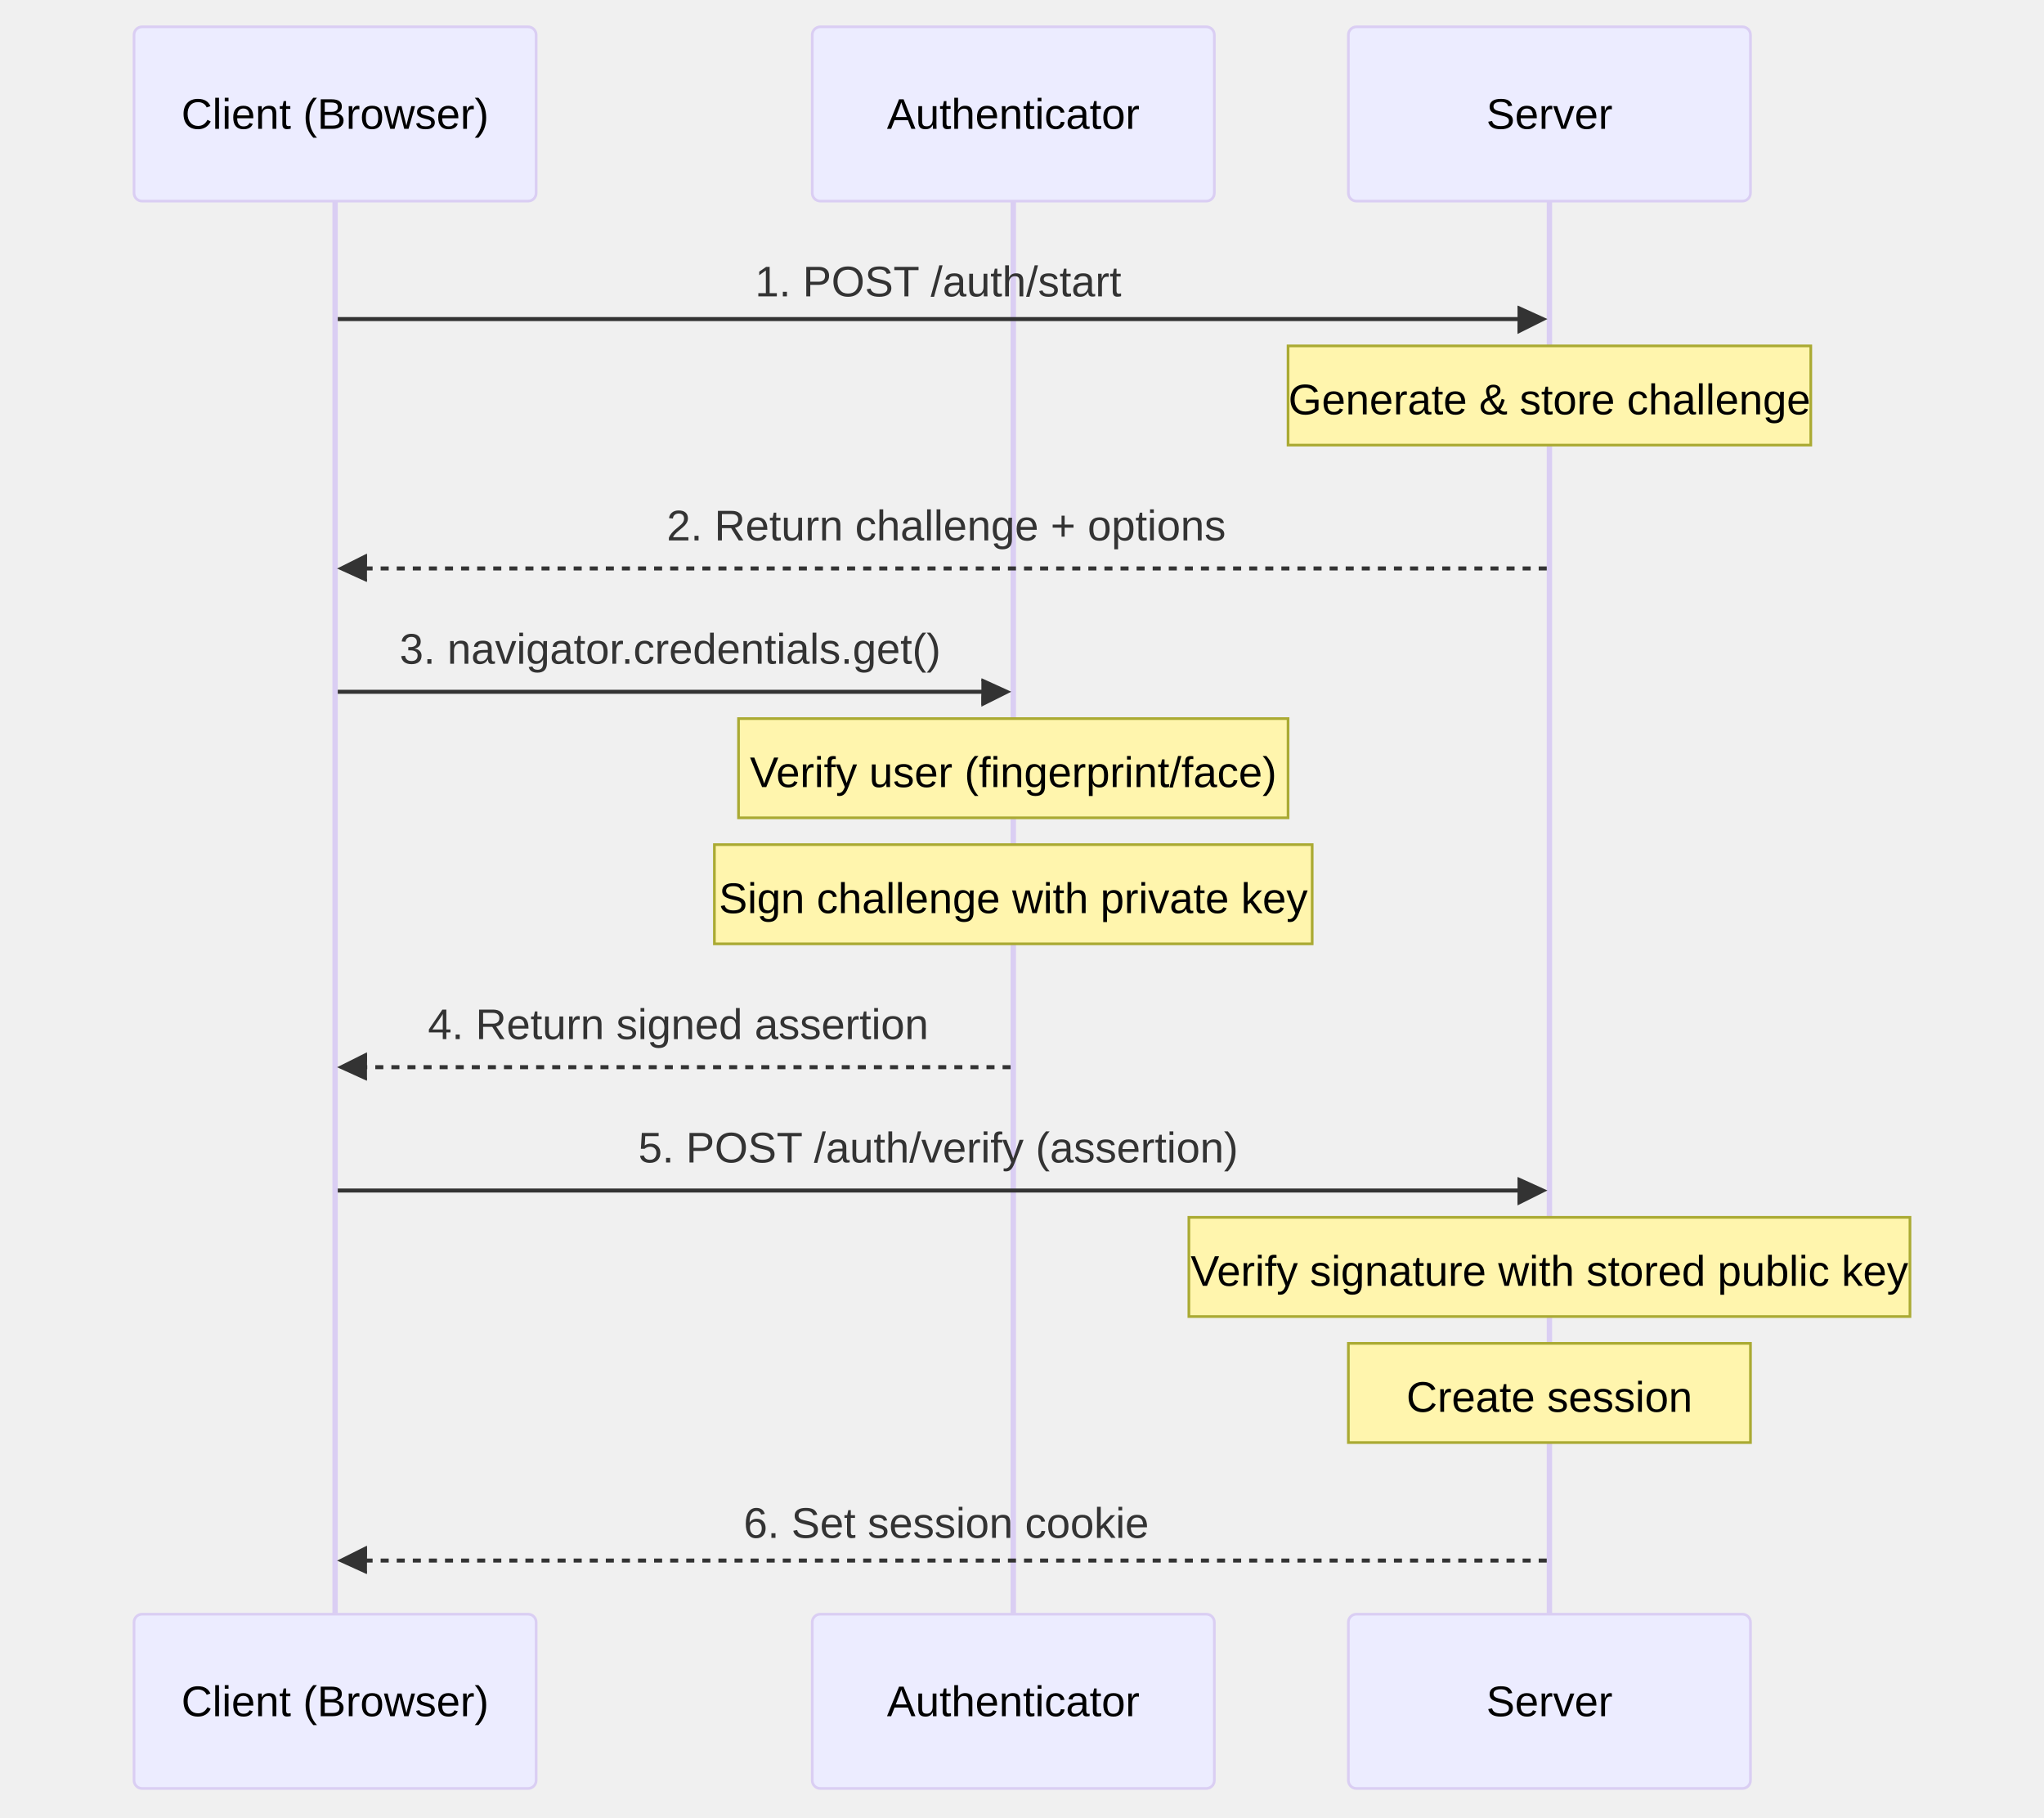
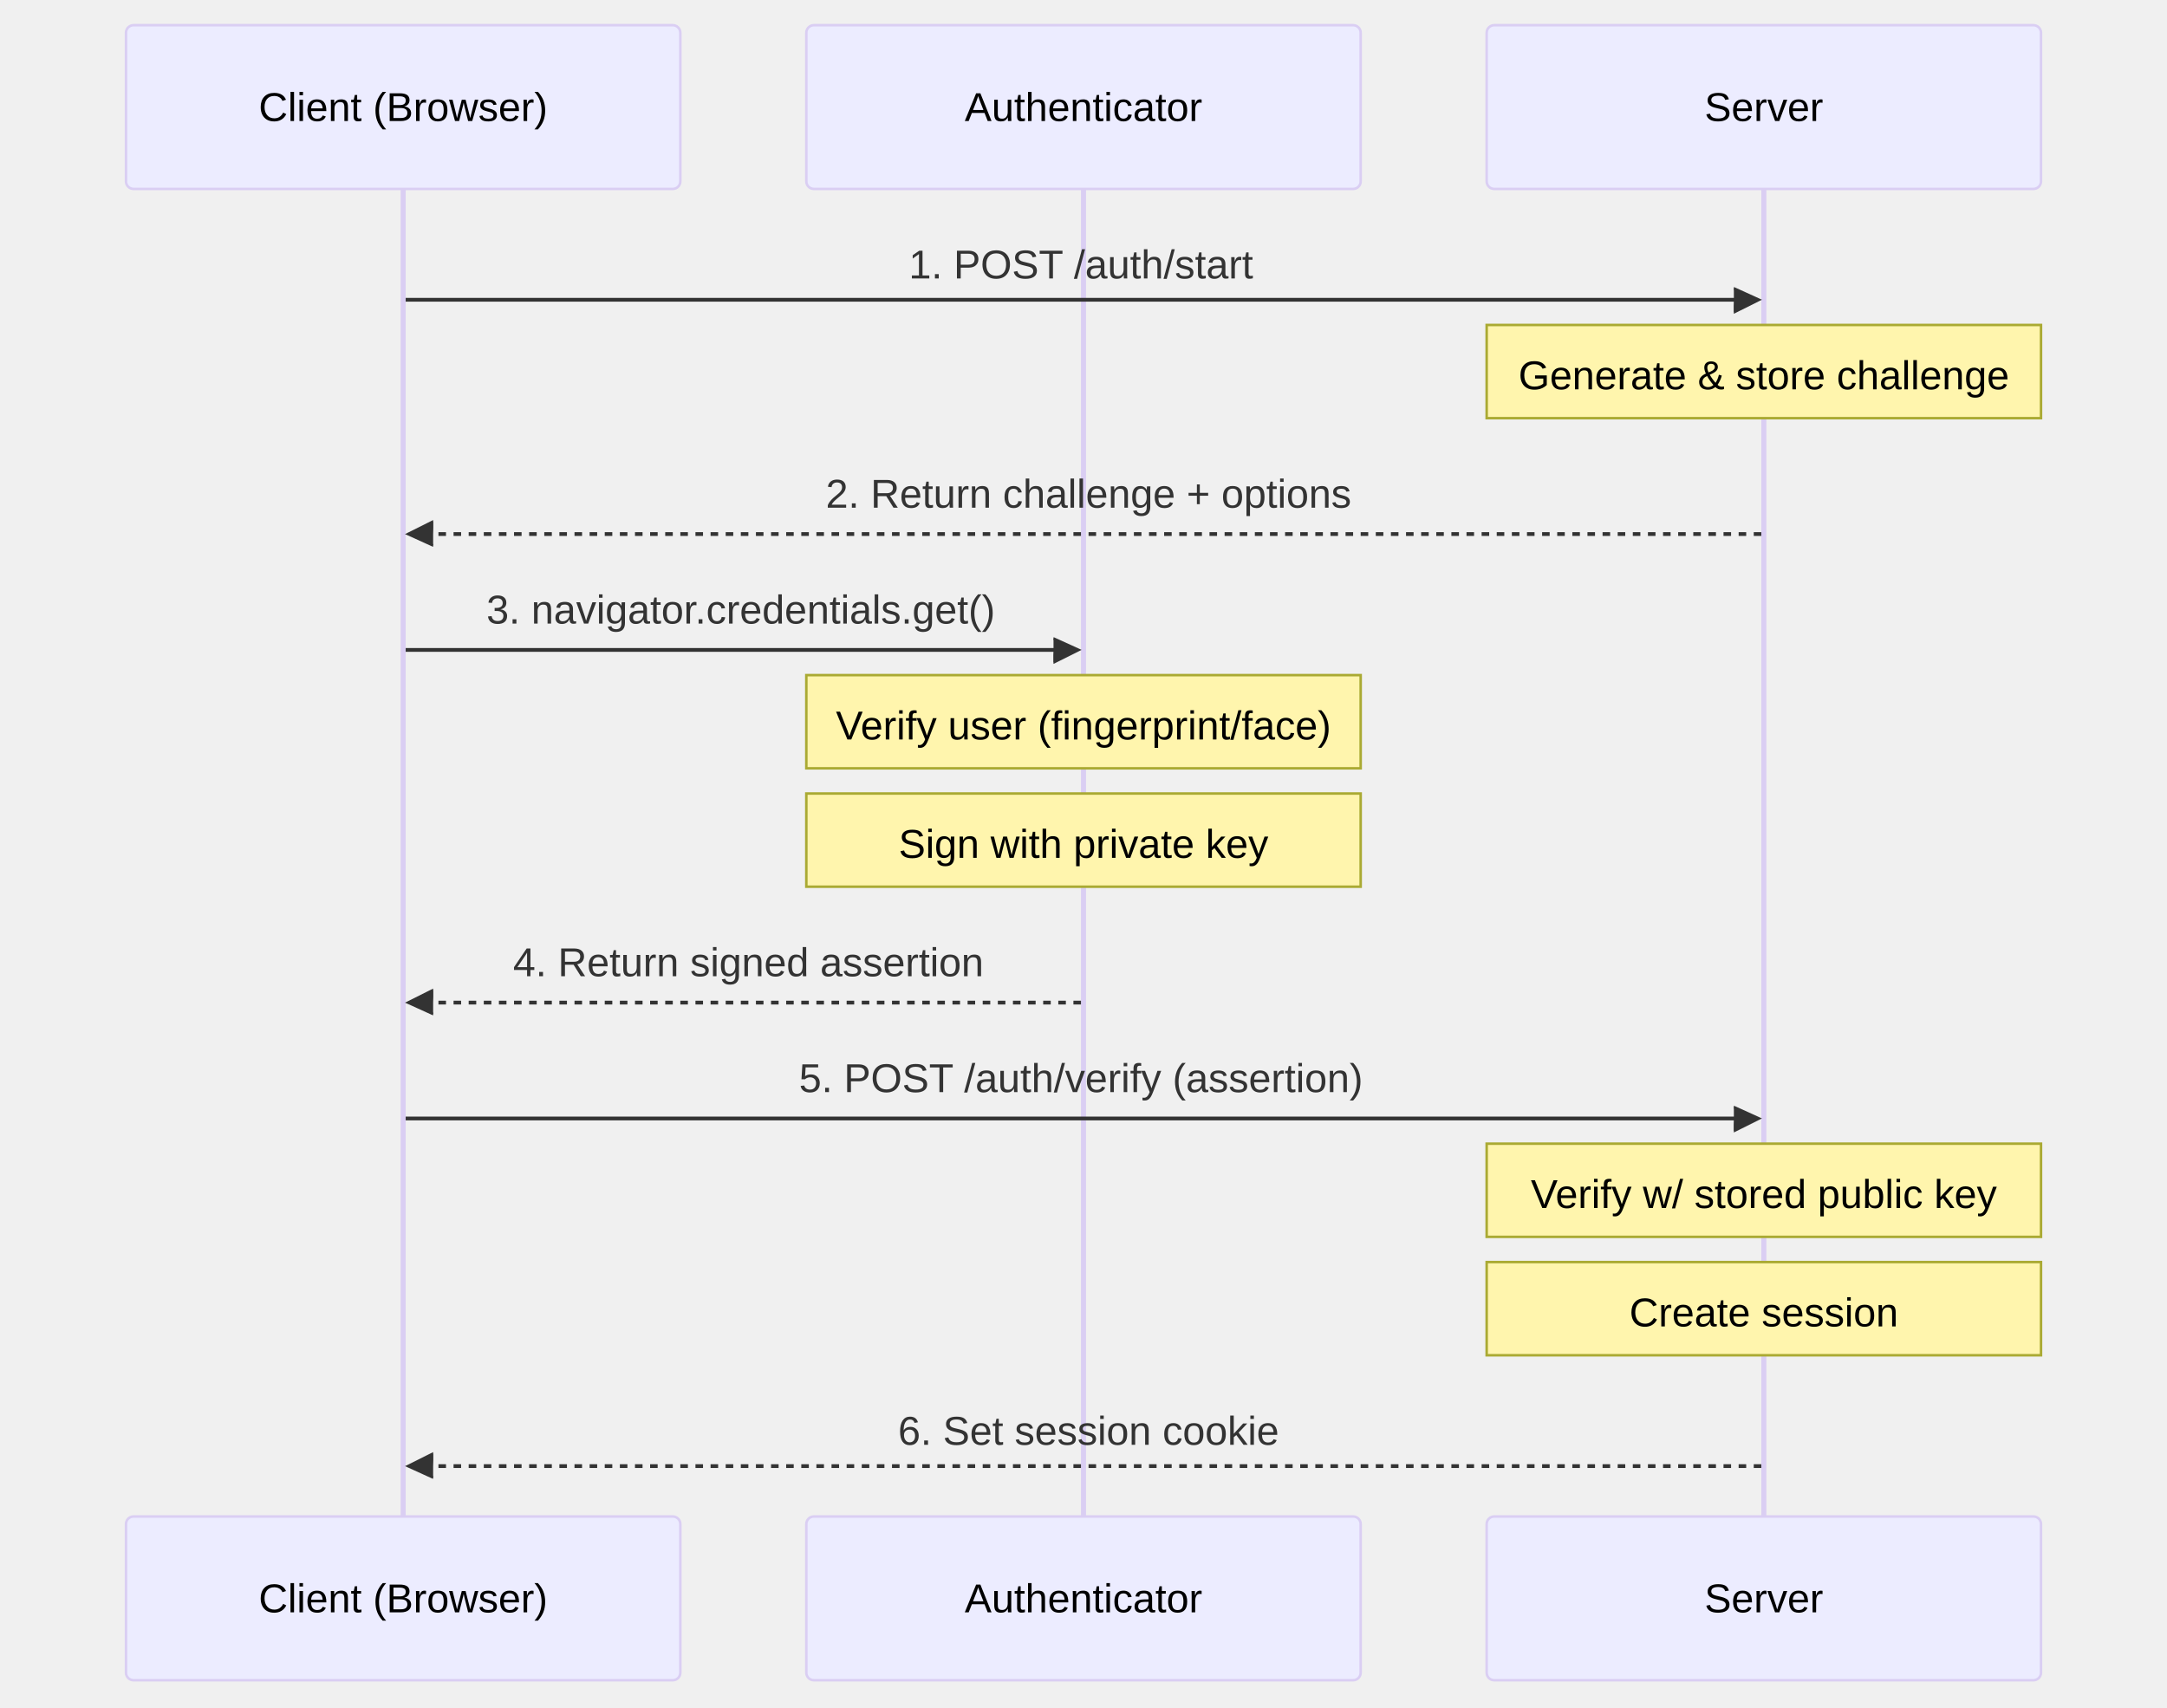
- <svg xmlns="http://www.w3.org/2000/svg" aria-roledescription="sequence" role="graphics-document document" viewBox="-50 -10 762.5 678" style="max-width: 762.5px; background-color: transparent;" width="100%" id="my-svg">
+ <svg xmlns="http://www.w3.org/2000/svg" aria-roledescription="sequence" role="graphics-document document" viewBox="-50 -10 860 678" style="max-width: 860px; background-color: transparent;" width="100%" id="my-svg">
  <g>
-     <rect class="actor actor-bottom" ry="3" rx="3" name="S" height="65" width="150" stroke="#666" fill="#eaeaea" y="592" x="453" />
-     <text style="text-anchor: middle; font-size: 16px; font-weight: 400;" class="actor actor-box" alignment-baseline="central" dominant-baseline="central" y="624.5" x="528">
-       <tspan dy="0" x="528">Server</tspan>
+     <rect class="actor actor-bottom" ry="3" rx="3" name="S" height="65" width="220" stroke="#666" fill="#eaeaea" y="592" x="540" />
+     <text style="text-anchor: middle; font-size: 16px; font-weight: 400;" class="actor actor-box" alignment-baseline="central" dominant-baseline="central" y="624.5" x="650">
+       <tspan dy="0" x="650">Server</tspan>
    </text>
  </g>
  <g>
-     <rect class="actor actor-bottom" ry="3" rx="3" name="A" height="65" width="150" stroke="#666" fill="#eaeaea" y="592" x="253" />
-     <text style="text-anchor: middle; font-size: 16px; font-weight: 400;" class="actor actor-box" alignment-baseline="central" dominant-baseline="central" y="624.5" x="328">
-       <tspan dy="0" x="328">Authenticator</tspan>
+     <rect class="actor actor-bottom" ry="3" rx="3" name="A" height="65" width="220" stroke="#666" fill="#eaeaea" y="592" x="270" />
+     <text style="text-anchor: middle; font-size: 16px; font-weight: 400;" class="actor actor-box" alignment-baseline="central" dominant-baseline="central" y="624.5" x="380">
+       <tspan dy="0" x="380">Authenticator</tspan>
    </text>
  </g>
  <g>
-     <rect class="actor actor-bottom" ry="3" rx="3" name="C" height="65" width="150" stroke="#666" fill="#eaeaea" y="592" x="0" />
-     <text style="text-anchor: middle; font-size: 16px; font-weight: 400;" class="actor actor-box" alignment-baseline="central" dominant-baseline="central" y="624.5" x="75">
-       <tspan dy="0" x="75">Client (Browser)</tspan>
+     <rect class="actor actor-bottom" ry="3" rx="3" name="C" height="65" width="220" stroke="#666" fill="#eaeaea" y="592" x="0" />
+     <text style="text-anchor: middle; font-size: 16px; font-weight: 400;" class="actor actor-box" alignment-baseline="central" dominant-baseline="central" y="624.5" x="110">
+       <tspan dy="0" x="110">Client (Browser)</tspan>
    </text>
  </g>
  <g>
-     <line name="S" stroke="#999" stroke-width="0.5px" class="actor-line 200" y2="592" x2="528" y1="65" x1="528" id="actor2" />
+     <line name="S" stroke="#999" stroke-width="0.5px" class="actor-line 200" y2="592" x2="650" y1="65" x1="650" id="actor2" />
    <g id="root-2">
-       <rect class="actor actor-top" ry="3" rx="3" name="S" height="65" width="150" stroke="#666" fill="#eaeaea" y="0" x="453" />
-       <text style="text-anchor: middle; font-size: 16px; font-weight: 400;" class="actor actor-box" alignment-baseline="central" dominant-baseline="central" y="32.5" x="528">
-         <tspan dy="0" x="528">Server</tspan>
+       <rect class="actor actor-top" ry="3" rx="3" name="S" height="65" width="220" stroke="#666" fill="#eaeaea" y="0" x="540" />
+       <text style="text-anchor: middle; font-size: 16px; font-weight: 400;" class="actor actor-box" alignment-baseline="central" dominant-baseline="central" y="32.5" x="650">
+         <tspan dy="0" x="650">Server</tspan>
      </text>
    </g>
  </g>
  <g>
-     <line name="A" stroke="#999" stroke-width="0.5px" class="actor-line 200" y2="592" x2="328" y1="65" x1="328" id="actor1" />
+     <line name="A" stroke="#999" stroke-width="0.5px" class="actor-line 200" y2="592" x2="380" y1="65" x1="380" id="actor1" />
    <g id="root-1">
-       <rect class="actor actor-top" ry="3" rx="3" name="A" height="65" width="150" stroke="#666" fill="#eaeaea" y="0" x="253" />
-       <text style="text-anchor: middle; font-size: 16px; font-weight: 400;" class="actor actor-box" alignment-baseline="central" dominant-baseline="central" y="32.5" x="328">
-         <tspan dy="0" x="328">Authenticator</tspan>
+       <rect class="actor actor-top" ry="3" rx="3" name="A" height="65" width="220" stroke="#666" fill="#eaeaea" y="0" x="270" />
+       <text style="text-anchor: middle; font-size: 16px; font-weight: 400;" class="actor actor-box" alignment-baseline="central" dominant-baseline="central" y="32.5" x="380">
+         <tspan dy="0" x="380">Authenticator</tspan>
      </text>
    </g>
  </g>
  <g>
-     <line name="C" stroke="#999" stroke-width="0.5px" class="actor-line 200" y2="592" x2="75" y1="65" x1="75" id="actor0" />
+     <line name="C" stroke="#999" stroke-width="0.5px" class="actor-line 200" y2="592" x2="110" y1="65" x1="110" id="actor0" />
    <g id="root-0">
-       <rect class="actor actor-top" ry="3" rx="3" name="C" height="65" width="150" stroke="#666" fill="#eaeaea" y="0" x="0" />
-       <text style="text-anchor: middle; font-size: 16px; font-weight: 400;" class="actor actor-box" alignment-baseline="central" dominant-baseline="central" y="32.5" x="75">
-         <tspan dy="0" x="75">Client (Browser)</tspan>
+       <rect class="actor actor-top" ry="3" rx="3" name="C" height="65" width="220" stroke="#666" fill="#eaeaea" y="0" x="0" />
+       <text style="text-anchor: middle; font-size: 16px; font-weight: 400;" class="actor actor-box" alignment-baseline="central" dominant-baseline="central" y="32.5" x="110">
+         <tspan dy="0" x="110">Client (Browser)</tspan>
      </text>
    </g>
  </g>
  <style>#my-svg{font-family:"trebuchet ms",verdana,arial,sans-serif;font-size:16px;fill:#333;}#my-svg .error-icon{fill:#552222;}#my-svg .error-text{fill:#552222;stroke:#552222;}#my-svg .edge-thickness-normal{stroke-width:1px;}#my-svg .edge-thickness-thick{stroke-width:3.5px;}#my-svg .edge-pattern-solid{stroke-dasharray:0;}#my-svg .edge-thickness-invisible{stroke-width:0;fill:none;}#my-svg .edge-pattern-dashed{stroke-dasharray:3;}#my-svg .edge-pattern-dotted{stroke-dasharray:2;}#my-svg .marker{fill:#333333;stroke:#333333;}#my-svg .marker.cross{stroke:#333333;}#my-svg svg{font-family:"trebuchet ms",verdana,arial,sans-serif;font-size:16px;}#my-svg p{margin:0;}#my-svg .actor{stroke:hsl(259.626, 59.777%, 87.902%);fill:#ECECFF;}#my-svg text.actor&gt;tspan{fill:black;stroke:none;}#my-svg .actor-line{stroke:hsl(259.626, 59.777%, 87.902%);}#my-svg .messageLine0{stroke-width:1.5;stroke-dasharray:none;stroke:#333;}#my-svg .messageLine1{stroke-width:1.5;stroke-dasharray:2,2;stroke:#333;}#my-svg #arrowhead path{fill:#333;stroke:#333;}#my-svg .sequenceNumber{fill:white;}#my-svg #sequencenumber{fill:#333;}#my-svg #crosshead path{fill:#333;stroke:#333;}#my-svg .messageText{fill:#333;stroke:none;}#my-svg .labelBox{stroke:hsl(259.626, 59.777%, 87.902%);fill:#ECECFF;}#my-svg .labelText,#my-svg .labelText&gt;tspan{fill:black;stroke:none;}#my-svg .loopText,#my-svg .loopText&gt;tspan{fill:black;stroke:none;}#my-svg .loopLine{stroke-width:2px;stroke-dasharray:2,2;stroke:hsl(259.626, 59.777%, 87.902%);fill:hsl(259.626, 59.777%, 87.902%);}#my-svg .note{stroke:#aaaa33;fill:#fff5ad;}#my-svg .noteText,#my-svg .noteText&gt;tspan{fill:black;stroke:none;}#my-svg .activation0{fill:#f4f4f4;stroke:#666;}#my-svg .activation1{fill:#f4f4f4;stroke:#666;}#my-svg .activation2{fill:#f4f4f4;stroke:#666;}#my-svg .actorPopupMenu{position:absolute;}#my-svg .actorPopupMenuPanel{position:absolute;fill:#ECECFF;box-shadow:0px 8px 16px 0px rgba(0,0,0,0.2);filter:drop-shadow(3px 5px 2px rgb(0 0 0 / 0.4));}#my-svg .actor-man line{stroke:hsl(259.626, 59.777%, 87.902%);fill:#ECECFF;}#my-svg .actor-man circle,#my-svg line{stroke:hsl(259.626, 59.777%, 87.902%);fill:#ECECFF;stroke-width:2px;}#my-svg :root{--mermaid-font-family:"trebuchet ms",verdana,arial,sans-serif;}</style>
  <g />
  <defs>
    <symbol height="24" width="24" id="computer">
      <path d="M2 2v13h20v-13h-20zm18 11h-16v-9h16v9zm-10.228 6l.466-1h3.524l.467 1h-4.457zm14.228 3h-24l2-6h2.104l-1.33 4h18.45l-1.297-4h2.073l2 6zm-5-10h-14v-7h14v7z" transform="scale(.5)" />
    </symbol>
  </defs>
  <defs>
    <symbol clip-rule="evenodd" fill-rule="evenodd" id="database">
      <path d="M12.258.001l.256.004.255.005.253.008.251.01.249.012.247.015.246.016.242.019.241.02.239.023.236.024.233.027.231.028.229.031.225.032.223.034.22.036.217.038.214.04.211.041.208.043.205.045.201.046.198.048.194.05.191.051.187.053.183.054.18.056.175.057.172.059.168.06.163.061.16.063.155.064.15.066.074.033.073.033.071.034.07.034.069.035.068.035.067.035.066.035.064.036.064.036.062.036.06.036.06.037.058.037.058.037.055.038.055.038.053.038.052.038.051.039.05.039.048.039.047.039.045.04.044.04.043.04.041.04.04.041.039.041.037.041.036.041.034.041.033.042.032.042.03.042.029.042.027.042.026.043.024.043.023.043.021.043.02.043.018.044.017.043.015.044.013.044.012.044.011.045.009.044.007.045.006.045.004.045.002.045.001.045v17l-.001.045-.002.045-.004.045-.006.045-.007.045-.009.044-.011.045-.012.044-.013.044-.015.044-.017.043-.018.044-.02.043-.021.043-.023.043-.024.043-.026.043-.027.042-.029.042-.03.042-.032.042-.033.042-.034.041-.036.041-.037.041-.039.041-.04.041-.041.04-.043.04-.044.04-.045.04-.047.039-.048.039-.05.039-.051.039-.052.038-.053.038-.055.038-.055.038-.058.037-.058.037-.06.037-.06.036-.062.036-.064.036-.064.036-.066.035-.067.035-.068.035-.069.035-.07.034-.071.034-.073.033-.074.033-.15.066-.155.064-.16.063-.163.061-.168.06-.172.059-.175.057-.18.056-.183.054-.187.053-.191.051-.194.05-.198.048-.201.046-.205.045-.208.043-.211.041-.214.04-.217.038-.22.036-.223.034-.225.032-.229.031-.231.028-.233.027-.236.024-.239.023-.241.02-.242.019-.246.016-.247.015-.249.012-.251.01-.253.008-.255.005-.256.004-.258.001-.258-.001-.256-.004-.255-.005-.253-.008-.251-.01-.249-.012-.247-.015-.245-.016-.243-.019-.241-.02-.238-.023-.236-.024-.234-.027-.231-.028-.228-.031-.226-.032-.223-.034-.22-.036-.217-.038-.214-.04-.211-.041-.208-.043-.204-.045-.201-.046-.198-.048-.195-.05-.19-.051-.187-.053-.184-.054-.179-.056-.176-.057-.172-.059-.167-.06-.164-.061-.159-.063-.155-.064-.151-.066-.074-.033-.072-.033-.072-.034-.07-.034-.069-.035-.068-.035-.067-.035-.066-.035-.064-.036-.063-.036-.062-.036-.061-.036-.06-.037-.058-.037-.057-.037-.056-.038-.055-.038-.053-.038-.052-.038-.051-.039-.049-.039-.049-.039-.046-.039-.046-.04-.044-.04-.043-.04-.041-.04-.04-.041-.039-.041-.037-.041-.036-.041-.034-.041-.033-.042-.032-.042-.03-.042-.029-.042-.027-.042-.026-.043-.024-.043-.023-.043-.021-.043-.02-.043-.018-.044-.017-.043-.015-.044-.013-.044-.012-.044-.011-.045-.009-.044-.007-.045-.006-.045-.004-.045-.002-.045-.001-.045v-17l.001-.045.002-.045.004-.045.006-.045.007-.045.009-.044.011-.045.012-.044.013-.044.015-.044.017-.043.018-.044.02-.043.021-.043.023-.043.024-.043.026-.043.027-.042.029-.042.03-.042.032-.042.033-.042.034-.041.036-.041.037-.041.039-.041.04-.041.041-.04.043-.04.044-.04.046-.04.046-.039.049-.039.049-.039.051-.039.052-.038.053-.038.055-.038.056-.038.057-.037.058-.037.06-.037.061-.036.062-.036.063-.036.064-.036.066-.035.067-.035.068-.035.069-.035.07-.034.072-.034.072-.033.074-.033.151-.066.155-.064.159-.063.164-.061.167-.06.172-.059.176-.057.179-.056.184-.054.187-.053.19-.051.195-.05.198-.048.201-.046.204-.045.208-.043.211-.041.214-.04.217-.038.22-.036.223-.034.226-.032.228-.031.231-.028.234-.027.236-.024.238-.023.241-.02.243-.019.245-.016.247-.015.249-.012.251-.01.253-.008.255-.005.256-.004.258-.001.258.001zm-9.258 20.499v.01l.001.021.003.021.004.022.005.021.006.022.007.022.009.023.01.022.011.023.012.023.013.023.015.023.016.024.017.023.018.024.019.024.021.024.022.025.023.024.024.025.052.049.056.05.061.051.066.051.07.051.075.051.079.052.084.052.088.052.092.052.097.052.102.051.105.052.11.052.114.051.119.051.123.051.127.05.131.05.135.05.139.048.144.049.147.047.152.047.155.047.16.045.163.045.167.043.171.043.176.041.178.041.183.039.187.039.19.037.194.035.197.035.202.033.204.031.209.03.212.029.216.027.219.025.222.024.226.021.23.02.233.018.236.016.24.015.243.012.246.01.249.008.253.005.256.004.259.001.26-.001.257-.004.254-.005.25-.008.247-.011.244-.012.241-.014.237-.016.233-.018.231-.021.226-.021.224-.024.22-.026.216-.027.212-.028.21-.031.205-.031.202-.034.198-.034.194-.036.191-.037.187-.039.183-.04.179-.04.175-.042.172-.043.168-.044.163-.045.16-.046.155-.046.152-.047.148-.048.143-.049.139-.049.136-.05.131-.05.126-.05.123-.051.118-.052.114-.051.11-.052.106-.052.101-.052.096-.052.092-.052.088-.053.083-.051.079-.052.074-.052.07-.051.065-.051.06-.051.056-.05.051-.05.023-.024.023-.025.021-.024.02-.024.019-.024.018-.024.017-.024.015-.023.014-.024.013-.023.012-.023.01-.023.01-.022.008-.022.006-.022.006-.022.004-.022.004-.021.001-.021.001-.021v-4.127l-.077.055-.08.053-.083.054-.085.053-.087.052-.09.052-.093.051-.095.05-.097.05-.1.049-.102.049-.105.048-.106.047-.109.047-.111.046-.114.045-.115.045-.118.044-.12.043-.122.042-.124.042-.126.041-.128.04-.13.04-.132.038-.134.038-.135.037-.138.037-.139.035-.142.035-.143.034-.144.033-.147.032-.148.031-.15.03-.151.03-.153.029-.154.027-.156.027-.158.026-.159.025-.161.024-.162.023-.163.022-.165.021-.166.02-.167.019-.169.018-.169.017-.171.016-.173.015-.173.014-.175.013-.175.012-.177.011-.178.01-.179.008-.179.008-.181.006-.182.005-.182.004-.184.003-.184.002h-.37l-.184-.002-.184-.003-.182-.004-.182-.005-.181-.006-.179-.008-.179-.008-.178-.01-.176-.011-.176-.012-.175-.013-.173-.014-.172-.015-.171-.016-.17-.017-.169-.018-.167-.019-.166-.02-.165-.021-.163-.022-.162-.023-.161-.024-.159-.025-.157-.026-.156-.027-.155-.027-.153-.029-.151-.03-.15-.03-.148-.031-.146-.032-.145-.033-.143-.034-.141-.035-.14-.035-.137-.037-.136-.037-.134-.038-.132-.038-.13-.04-.128-.04-.126-.041-.124-.042-.122-.042-.12-.044-.117-.043-.116-.045-.113-.045-.112-.046-.109-.047-.106-.047-.105-.048-.102-.049-.1-.049-.097-.05-.095-.05-.093-.052-.09-.051-.087-.052-.085-.053-.083-.054-.08-.054-.077-.054v4.127zm0-5.654v.011l.001.021.003.021.004.021.005.022.006.022.007.022.009.022.01.022.011.023.012.023.013.023.015.024.016.023.017.024.018.024.019.024.021.024.022.024.023.025.024.024.052.05.056.05.061.05.066.051.07.051.075.052.079.051.084.052.088.052.092.052.097.052.102.052.105.052.11.051.114.051.119.052.123.05.127.051.131.05.135.049.139.049.144.048.147.048.152.047.155.046.16.045.163.045.167.044.171.042.176.042.178.04.183.04.187.038.19.037.194.036.197.034.202.033.204.032.209.03.212.028.216.027.219.025.222.024.226.022.23.02.233.018.236.016.24.014.243.012.246.01.249.008.253.006.256.003.259.001.26-.001.257-.003.254-.006.25-.008.247-.01.244-.012.241-.015.237-.016.233-.018.231-.02.226-.022.224-.024.22-.025.216-.027.212-.029.21-.03.205-.032.202-.033.198-.035.194-.036.191-.037.187-.039.183-.039.179-.041.175-.042.172-.043.168-.044.163-.045.16-.045.155-.047.152-.047.148-.048.143-.048.139-.05.136-.049.131-.05.126-.051.123-.051.118-.051.114-.052.11-.052.106-.052.101-.052.096-.052.092-.052.088-.052.083-.052.079-.052.074-.051.07-.052.065-.051.06-.05.056-.051.051-.049.023-.025.023-.024.021-.025.02-.024.019-.024.018-.024.017-.024.015-.023.014-.023.013-.024.012-.022.01-.023.01-.023.008-.022.006-.022.006-.022.004-.021.004-.022.001-.021.001-.021v-4.139l-.077.054-.08.054-.083.054-.085.052-.087.053-.09.051-.093.051-.095.051-.097.05-.1.049-.102.049-.105.048-.106.047-.109.047-.111.046-.114.045-.115.044-.118.044-.12.044-.122.042-.124.042-.126.041-.128.04-.13.039-.132.039-.134.038-.135.037-.138.036-.139.036-.142.035-.143.033-.144.033-.147.033-.148.031-.15.03-.151.03-.153.028-.154.028-.156.027-.158.026-.159.025-.161.024-.162.023-.163.022-.165.021-.166.02-.167.019-.169.018-.169.017-.171.016-.173.015-.173.014-.175.013-.175.012-.177.011-.178.009-.179.009-.179.007-.181.007-.182.005-.182.004-.184.003-.184.002h-.37l-.184-.002-.184-.003-.182-.004-.182-.005-.181-.007-.179-.007-.179-.009-.178-.009-.176-.011-.176-.012-.175-.013-.173-.014-.172-.015-.171-.016-.17-.017-.169-.018-.167-.019-.166-.02-.165-.021-.163-.022-.162-.023-.161-.024-.159-.025-.157-.026-.156-.027-.155-.028-.153-.028-.151-.03-.15-.03-.148-.031-.146-.033-.145-.033-.143-.033-.141-.035-.14-.036-.137-.036-.136-.037-.134-.038-.132-.039-.13-.039-.128-.04-.126-.041-.124-.042-.122-.043-.12-.043-.117-.044-.116-.044-.113-.046-.112-.046-.109-.046-.106-.047-.105-.048-.102-.049-.1-.049-.097-.05-.095-.051-.093-.051-.09-.051-.087-.053-.085-.052-.083-.054-.08-.054-.077-.054v4.139zm0-5.666v.011l.001.02.003.022.004.021.005.022.006.021.007.022.009.023.01.022.011.023.012.023.013.023.015.023.016.024.017.024.018.023.019.024.021.025.022.024.023.024.024.025.052.05.056.05.061.05.066.051.07.051.075.052.079.051.084.052.088.052.092.052.097.052.102.052.105.051.11.052.114.051.119.051.123.051.127.05.131.05.135.05.139.049.144.048.147.048.152.047.155.046.16.045.163.045.167.043.171.043.176.042.178.04.183.04.187.038.19.037.194.036.197.034.202.033.204.032.209.03.212.028.216.027.219.025.222.024.226.021.23.02.233.018.236.017.24.014.243.012.246.01.249.008.253.006.256.003.259.001.26-.001.257-.003.254-.006.25-.008.247-.01.244-.013.241-.014.237-.016.233-.018.231-.02.226-.022.224-.024.22-.025.216-.027.212-.029.21-.03.205-.032.202-.033.198-.035.194-.036.191-.037.187-.039.183-.039.179-.041.175-.042.172-.043.168-.044.163-.045.16-.045.155-.047.152-.047.148-.048.143-.049.139-.049.136-.049.131-.051.126-.05.123-.051.118-.052.114-.051.11-.052.106-.052.101-.052.096-.052.092-.052.088-.052.083-.052.079-.052.074-.052.07-.051.065-.051.06-.051.056-.05.051-.049.023-.025.023-.025.021-.024.02-.024.019-.024.018-.024.017-.024.015-.023.014-.024.013-.023.012-.023.01-.022.01-.023.008-.022.006-.022.006-.022.004-.022.004-.021.001-.021.001-.021v-4.153l-.077.054-.08.054-.083.053-.085.053-.087.053-.09.051-.093.051-.095.051-.097.05-.1.049-.102.048-.105.048-.106.048-.109.046-.111.046-.114.046-.115.044-.118.044-.12.043-.122.043-.124.042-.126.041-.128.04-.13.039-.132.039-.134.038-.135.037-.138.036-.139.036-.142.034-.143.034-.144.033-.147.032-.148.032-.15.03-.151.03-.153.028-.154.028-.156.027-.158.026-.159.024-.161.024-.162.023-.163.023-.165.021-.166.02-.167.019-.169.018-.169.017-.171.016-.173.015-.173.014-.175.013-.175.012-.177.01-.178.01-.179.009-.179.007-.181.006-.182.006-.182.004-.184.003-.184.001-.185.001-.185-.001-.184-.001-.184-.003-.182-.004-.182-.006-.181-.006-.179-.007-.179-.009-.178-.01-.176-.01-.176-.012-.175-.013-.173-.014-.172-.015-.171-.016-.17-.017-.169-.018-.167-.019-.166-.02-.165-.021-.163-.023-.162-.023-.161-.024-.159-.024-.157-.026-.156-.027-.155-.028-.153-.028-.151-.03-.15-.03-.148-.032-.146-.032-.145-.033-.143-.034-.141-.034-.14-.036-.137-.036-.136-.037-.134-.038-.132-.039-.13-.039-.128-.041-.126-.041-.124-.041-.122-.043-.12-.043-.117-.044-.116-.044-.113-.046-.112-.046-.109-.046-.106-.048-.105-.048-.102-.048-.1-.05-.097-.049-.095-.051-.093-.051-.09-.052-.087-.052-.085-.053-.083-.053-.08-.054-.077-.054v4.153zm8.74-8.179l-.257.004-.254.005-.25.008-.247.011-.244.012-.241.014-.237.016-.233.018-.231.021-.226.022-.224.023-.22.026-.216.027-.212.028-.21.031-.205.032-.202.033-.198.034-.194.036-.191.038-.187.038-.183.04-.179.041-.175.042-.172.043-.168.043-.163.045-.16.046-.155.046-.152.048-.148.048-.143.048-.139.049-.136.05-.131.05-.126.051-.123.051-.118.051-.114.052-.11.052-.106.052-.101.052-.096.052-.092.052-.088.052-.083.052-.079.052-.074.051-.07.052-.065.051-.06.05-.056.05-.051.05-.023.025-.023.024-.021.024-.02.025-.019.024-.018.024-.017.023-.015.024-.014.023-.013.023-.012.023-.01.023-.01.022-.008.022-.006.023-.006.021-.004.022-.004.021-.001.021-.001.021.001.021.001.021.004.021.004.022.006.021.006.023.008.022.01.022.01.023.012.023.013.023.014.023.015.024.017.023.018.024.019.024.02.025.021.024.023.024.023.025.051.05.056.05.06.05.065.051.07.052.074.051.079.052.083.052.088.052.092.052.096.052.101.052.106.052.11.052.114.052.118.051.123.051.126.051.131.05.136.05.139.049.143.048.148.048.152.048.155.046.16.046.163.045.168.043.172.043.175.042.179.041.183.04.187.038.191.038.194.036.198.034.202.033.205.032.21.031.212.028.216.027.22.026.224.023.226.022.231.021.233.018.237.016.241.014.244.012.247.011.25.008.254.005.257.004.26.001.26-.001.257-.004.254-.005.25-.008.247-.011.244-.012.241-.014.237-.016.233-.018.231-.021.226-.022.224-.023.22-.026.216-.027.212-.028.21-.031.205-.032.202-.033.198-.034.194-.036.191-.038.187-.038.183-.04.179-.041.175-.042.172-.043.168-.043.163-.045.16-.046.155-.046.152-.048.148-.048.143-.048.139-.049.136-.05.131-.05.126-.051.123-.051.118-.051.114-.052.11-.052.106-.052.101-.052.096-.052.092-.052.088-.052.083-.052.079-.052.074-.051.07-.052.065-.051.06-.05.056-.05.051-.05.023-.025.023-.024.021-.024.02-.025.019-.024.018-.024.017-.023.015-.024.014-.023.013-.023.012-.023.01-.023.01-.022.008-.022.006-.023.006-.021.004-.022.004-.021.001-.021.001-.021-.001-.021-.001-.021-.004-.021-.004-.022-.006-.021-.006-.023-.008-.022-.01-.022-.01-.023-.012-.023-.013-.023-.014-.023-.015-.024-.017-.023-.018-.024-.019-.024-.02-.025-.021-.024-.023-.024-.023-.025-.051-.05-.056-.05-.06-.05-.065-.051-.07-.052-.074-.051-.079-.052-.083-.052-.088-.052-.092-.052-.096-.052-.101-.052-.106-.052-.11-.052-.114-.052-.118-.051-.123-.051-.126-.051-.131-.05-.136-.05-.139-.049-.143-.048-.148-.048-.152-.048-.155-.046-.16-.046-.163-.045-.168-.043-.172-.043-.175-.042-.179-.041-.183-.04-.187-.038-.191-.038-.194-.036-.198-.034-.202-.033-.205-.032-.21-.031-.212-.028-.216-.027-.22-.026-.224-.023-.226-.022-.231-.021-.233-.018-.237-.016-.241-.014-.244-.012-.247-.011-.25-.008-.254-.005-.257-.004-.26-.001-.26.001z" transform="scale(.5)" />
    </symbol>
  </defs>
  <defs>
    <symbol height="24" width="24" id="clock">
      <path d="M12 2c5.514 0 10 4.486 10 10s-4.486 10-10 10-10-4.486-10-10 4.486-10 10-10zm0-2c-6.627 0-12 5.373-12 12s5.373 12 12 12 12-5.373 12-12-5.373-12-12-12zm5.848 12.459c.202.038.202.333.001.372-1.907.361-6.045 1.111-6.547 1.111-.719 0-1.301-.582-1.301-1.301 0-.512.77-5.447 1.125-7.445.034-.192.312-.181.343.014l.985 6.238 5.394 1.011z" transform="scale(.5)" />
    </symbol>
  </defs>
  <defs>
    <marker orient="auto-start-reverse" markerHeight="12" markerWidth="12" markerUnits="userSpaceOnUse" refY="5" refX="7.9" id="arrowhead">
      <path d="M -1 0 L 10 5 L 0 10 z" />
    </marker>
  </defs>
  <defs>
    <marker refY="4.5" refX="4" orient="auto" markerHeight="8" markerWidth="15" id="crosshead">
      <path style="stroke-dasharray: 0, 0;" d="M 1,2 L 6,7 M 6,2 L 1,7" stroke-width="1pt" stroke="#000000" fill="none" />
    </marker>
  </defs>
  <defs>
    <marker orient="auto" markerHeight="28" markerWidth="20" refY="7" refX="15.5" id="filled-head">
      <path d="M 18,7 L9,13 L14,7 L9,1 Z" />
    </marker>
  </defs>
  <defs>
    <marker orient="auto" markerHeight="40" markerWidth="60" refY="15" refX="15" id="sequencenumber">
      <circle r="6" cy="15" cx="15" />
    </marker>
  </defs>
  <g>
-     <rect class="note" height="37" width="195" stroke="#666" fill="#EDF2AE" y="119" x="430.5" />
-     <text style="font-size: 16px; font-weight: 400;" dy="1em" class="noteText" alignment-baseline="middle" dominant-baseline="middle" text-anchor="middle" y="124" x="528">
-       <tspan x="528">Generate &amp; store challenge</tspan>
+     <rect class="note" height="37" width="220" stroke="#666" fill="#EDF2AE" y="119" x="540" />
+     <text style="font-size: 16px; font-weight: 400;" dy="1em" class="noteText" alignment-baseline="middle" dominant-baseline="middle" text-anchor="middle" y="124" x="650">
+       <tspan x="650">Generate &amp; store challenge</tspan>
    </text>
  </g>
  <g>
-     <rect class="note" height="37" width="205" stroke="#666" fill="#EDF2AE" y="258" x="225.5" />
-     <text style="font-size: 16px; font-weight: 400;" dy="1em" class="noteText" alignment-baseline="middle" dominant-baseline="middle" text-anchor="middle" y="263" x="328">
-       <tspan x="328">Verify user (fingerprint/face)</tspan>
+     <rect class="note" height="37" width="220" stroke="#666" fill="#EDF2AE" y="258" x="270" />
+     <text style="font-size: 16px; font-weight: 400;" dy="1em" class="noteText" alignment-baseline="middle" dominant-baseline="middle" text-anchor="middle" y="263" x="380">
+       <tspan x="380">Verify user (fingerprint/face)</tspan>
    </text>
  </g>
  <g>
-     <rect class="note" height="37" width="223" stroke="#666" fill="#EDF2AE" y="305" x="216.5" />
-     <text style="font-size: 16px; font-weight: 400;" dy="1em" class="noteText" alignment-baseline="middle" dominant-baseline="middle" text-anchor="middle" y="310" x="328">
-       <tspan x="328">Sign challenge with private key</tspan>
+     <rect class="note" height="37" width="220" stroke="#666" fill="#EDF2AE" y="305" x="270" />
+     <text style="font-size: 16px; font-weight: 400;" dy="1em" class="noteText" alignment-baseline="middle" dominant-baseline="middle" text-anchor="middle" y="310" x="380">
+       <tspan x="380">Sign with private key</tspan>
    </text>
  </g>
  <g>
-     <rect class="note" height="37" width="269" stroke="#666" fill="#EDF2AE" y="444" x="393.5" />
-     <text style="font-size: 16px; font-weight: 400;" dy="1em" class="noteText" alignment-baseline="middle" dominant-baseline="middle" text-anchor="middle" y="449" x="528">
-       <tspan x="528">Verify signature with stored public key</tspan>
+     <rect class="note" height="37" width="220" stroke="#666" fill="#EDF2AE" y="444" x="540" />
+     <text style="font-size: 16px; font-weight: 400;" dy="1em" class="noteText" alignment-baseline="middle" dominant-baseline="middle" text-anchor="middle" y="449" x="650">
+       <tspan x="650">Verify w/ stored public key</tspan>
    </text>
  </g>
  <g>
-     <rect class="note" height="37" width="150" stroke="#666" fill="#EDF2AE" y="491" x="453" />
-     <text style="font-size: 16px; font-weight: 400;" dy="1em" class="noteText" alignment-baseline="middle" dominant-baseline="middle" text-anchor="middle" y="496" x="528">
-       <tspan x="528">Create session</tspan>
+     <rect class="note" height="37" width="220" stroke="#666" fill="#EDF2AE" y="491" x="540" />
+     <text style="font-size: 16px; font-weight: 400;" dy="1em" class="noteText" alignment-baseline="middle" dominant-baseline="middle" text-anchor="middle" y="496" x="650">
+       <tspan x="650">Create session</tspan>
    </text>
  </g>
-   <text style="font-size: 16px; font-weight: 400;" dy="1em" class="messageText" alignment-baseline="middle" dominant-baseline="middle" text-anchor="middle" y="80" x="300">1. POST /auth/start</text>
-   <line style="fill: none;" marker-end="url(#arrowhead)" stroke="none" stroke-width="2" class="messageLine0" y2="109" x2="524" y1="109" x1="76" />
-   <text style="font-size: 16px; font-weight: 400;" dy="1em" class="messageText" alignment-baseline="middle" dominant-baseline="middle" text-anchor="middle" y="171" x="303">2. Return challenge + options</text>
-   <line style="stroke-dasharray: 3, 3; fill: none;" marker-end="url(#arrowhead)" stroke="none" stroke-width="2" class="messageLine1" y2="202" x2="79" y1="202" x1="527" />
-   <text style="font-size: 16px; font-weight: 400;" dy="1em" class="messageText" alignment-baseline="middle" dominant-baseline="middle" text-anchor="middle" y="217" x="200">3. navigator.credentials.get()</text>
-   <line style="fill: none;" marker-end="url(#arrowhead)" stroke="none" stroke-width="2" class="messageLine0" y2="248" x2="324" y1="248" x1="76" />
-   <text style="font-size: 16px; font-weight: 400;" dy="1em" class="messageText" alignment-baseline="middle" dominant-baseline="middle" text-anchor="middle" y="357" x="203">4. Return signed assertion</text>
-   <line style="stroke-dasharray: 3, 3; fill: none;" marker-end="url(#arrowhead)" stroke="none" stroke-width="2" class="messageLine1" y2="388" x2="79" y1="388" x1="327" />
-   <text style="font-size: 16px; font-weight: 400;" dy="1em" class="messageText" alignment-baseline="middle" dominant-baseline="middle" text-anchor="middle" y="403" x="300">5. POST /auth/verify (assertion)</text>
-   <line style="fill: none;" marker-end="url(#arrowhead)" stroke="none" stroke-width="2" class="messageLine0" y2="434" x2="524" y1="434" x1="76" />
-   <text style="font-size: 16px; font-weight: 400;" dy="1em" class="messageText" alignment-baseline="middle" dominant-baseline="middle" text-anchor="middle" y="543" x="303">6. Set session cookie</text>
-   <line style="stroke-dasharray: 3, 3; fill: none;" marker-end="url(#arrowhead)" stroke="none" stroke-width="2" class="messageLine1" y2="572" x2="79" y1="572" x1="527" />
+   <text style="font-size: 16px; font-weight: 400;" dy="1em" class="messageText" alignment-baseline="middle" dominant-baseline="middle" text-anchor="middle" y="80" x="379">1. POST /auth/start</text>
+   <line style="fill: none;" marker-end="url(#arrowhead)" stroke="none" stroke-width="2" class="messageLine0" y2="109" x2="646" y1="109" x1="111" />
+   <text style="font-size: 16px; font-weight: 400;" dy="1em" class="messageText" alignment-baseline="middle" dominant-baseline="middle" text-anchor="middle" y="171" x="382">2. Return challenge + options</text>
+   <line style="stroke-dasharray: 3, 3; fill: none;" marker-end="url(#arrowhead)" stroke="none" stroke-width="2" class="messageLine1" y2="202" x2="114" y1="202" x1="649" />
+   <text style="font-size: 16px; font-weight: 400;" dy="1em" class="messageText" alignment-baseline="middle" dominant-baseline="middle" text-anchor="middle" y="217" x="244">3. navigator.credentials.get()</text>
+   <line style="fill: none;" marker-end="url(#arrowhead)" stroke="none" stroke-width="2" class="messageLine0" y2="248" x2="376" y1="248" x1="111" />
+   <text style="font-size: 16px; font-weight: 400;" dy="1em" class="messageText" alignment-baseline="middle" dominant-baseline="middle" text-anchor="middle" y="357" x="247">4. Return signed assertion</text>
+   <line style="stroke-dasharray: 3, 3; fill: none;" marker-end="url(#arrowhead)" stroke="none" stroke-width="2" class="messageLine1" y2="388" x2="114" y1="388" x1="379" />
+   <text style="font-size: 16px; font-weight: 400;" dy="1em" class="messageText" alignment-baseline="middle" dominant-baseline="middle" text-anchor="middle" y="403" x="379">5. POST /auth/verify (assertion)</text>
+   <line style="fill: none;" marker-end="url(#arrowhead)" stroke="none" stroke-width="2" class="messageLine0" y2="434" x2="646" y1="434" x1="111" />
+   <text style="font-size: 16px; font-weight: 400;" dy="1em" class="messageText" alignment-baseline="middle" dominant-baseline="middle" text-anchor="middle" y="543" x="382">6. Set session cookie</text>
+   <line style="stroke-dasharray: 3, 3; fill: none;" marker-end="url(#arrowhead)" stroke="none" stroke-width="2" class="messageLine1" y2="572" x2="114" y1="572" x1="649" />
</svg>
